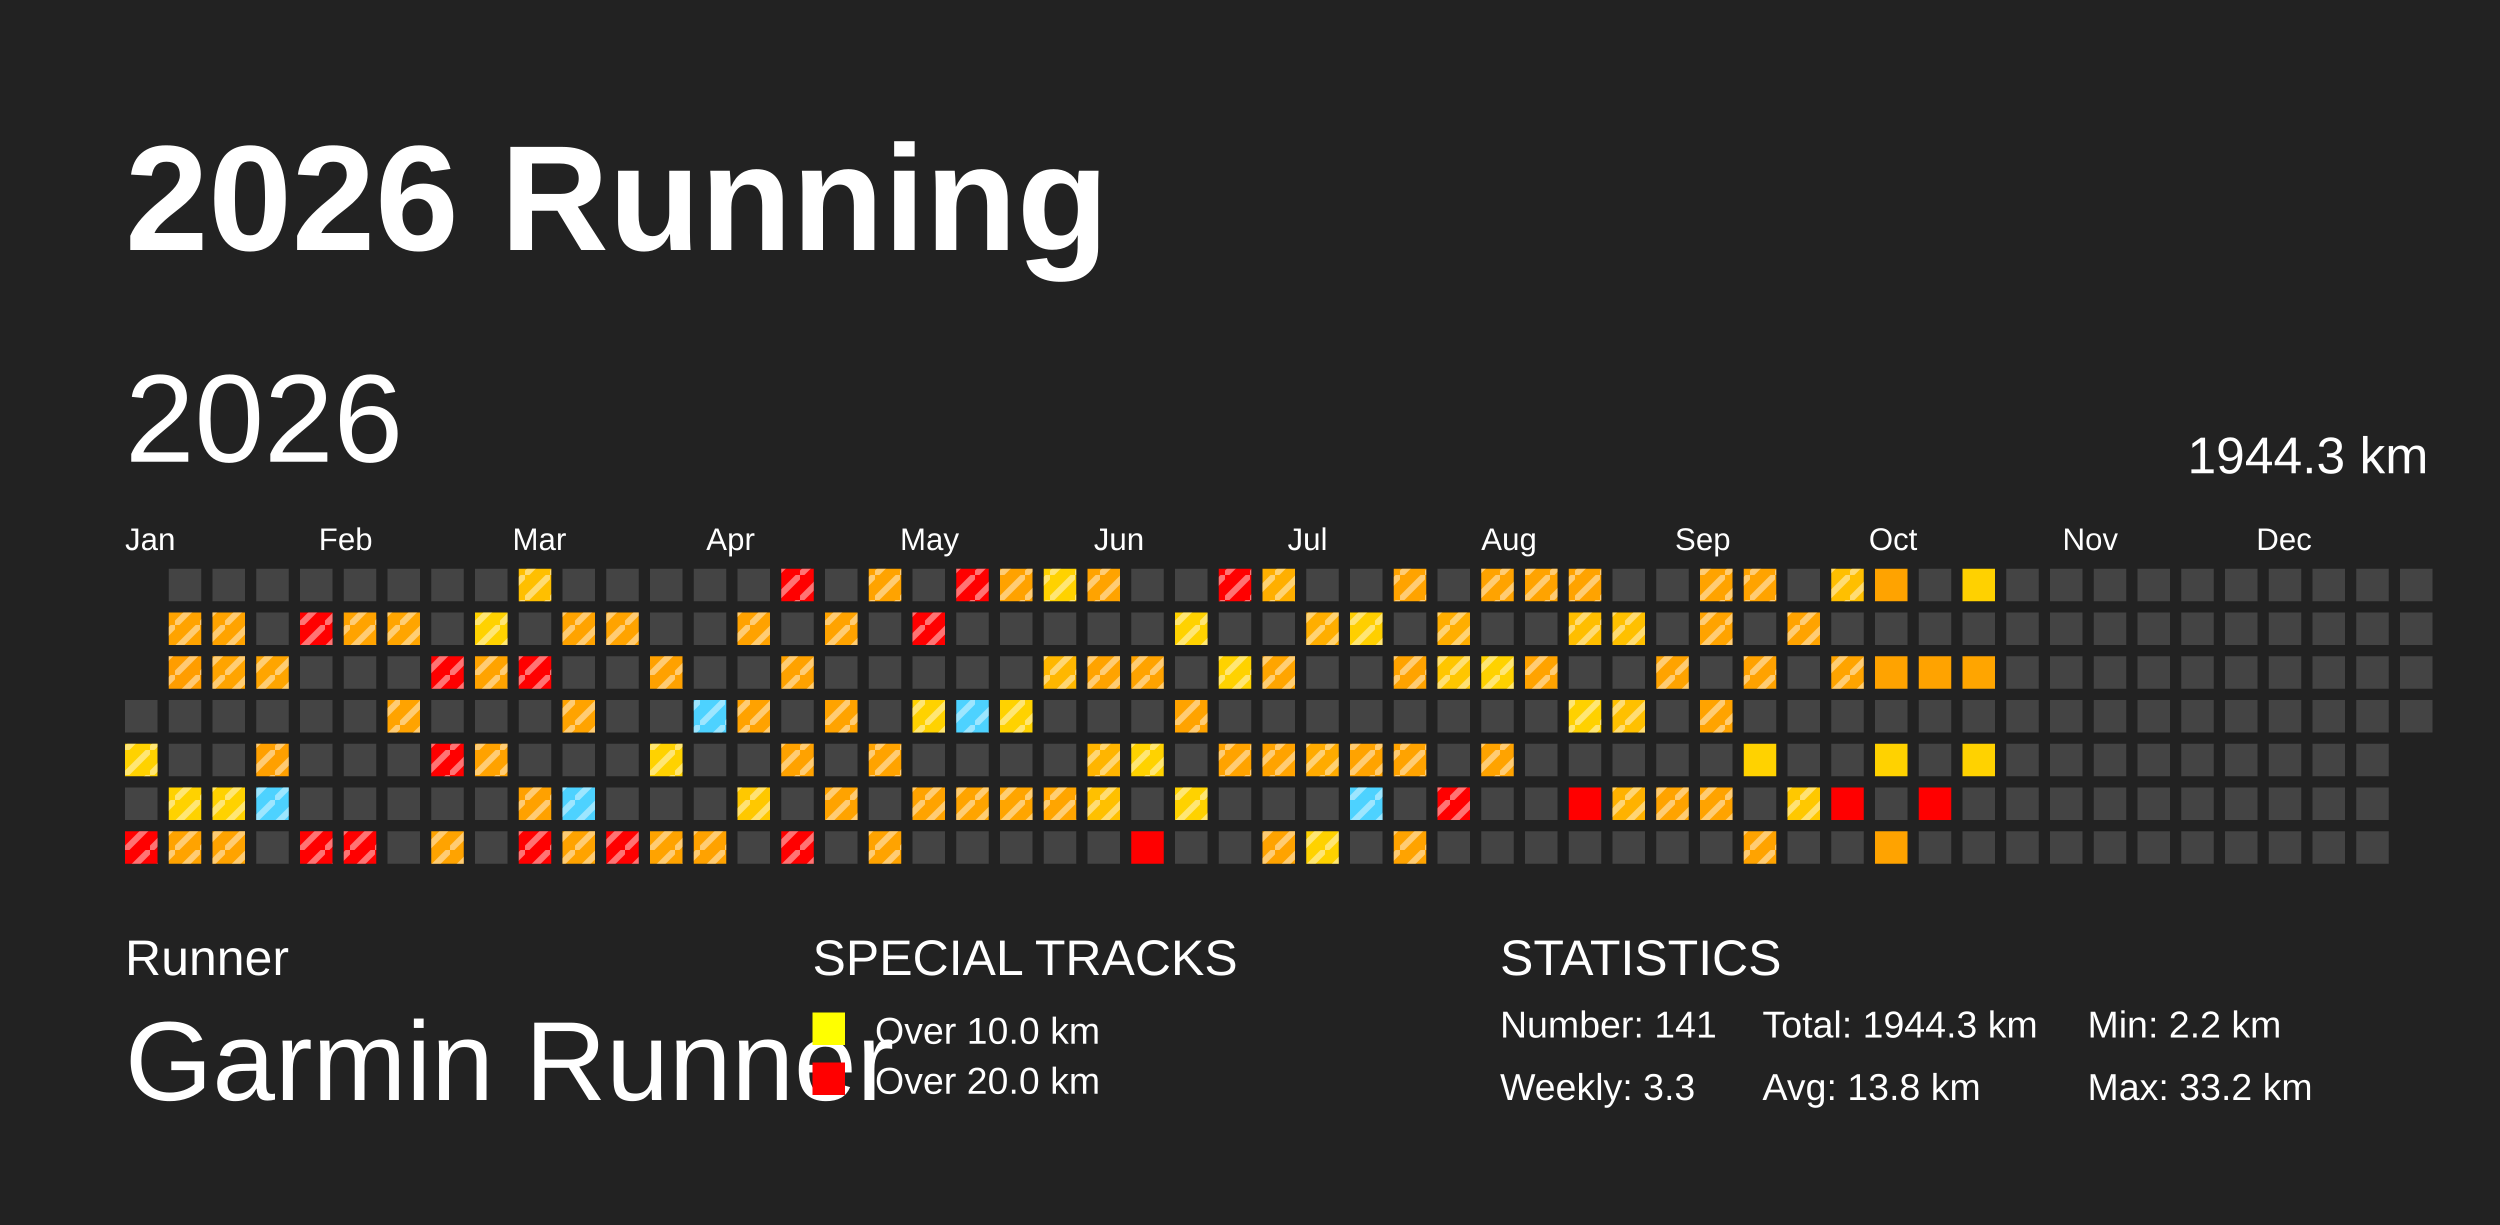
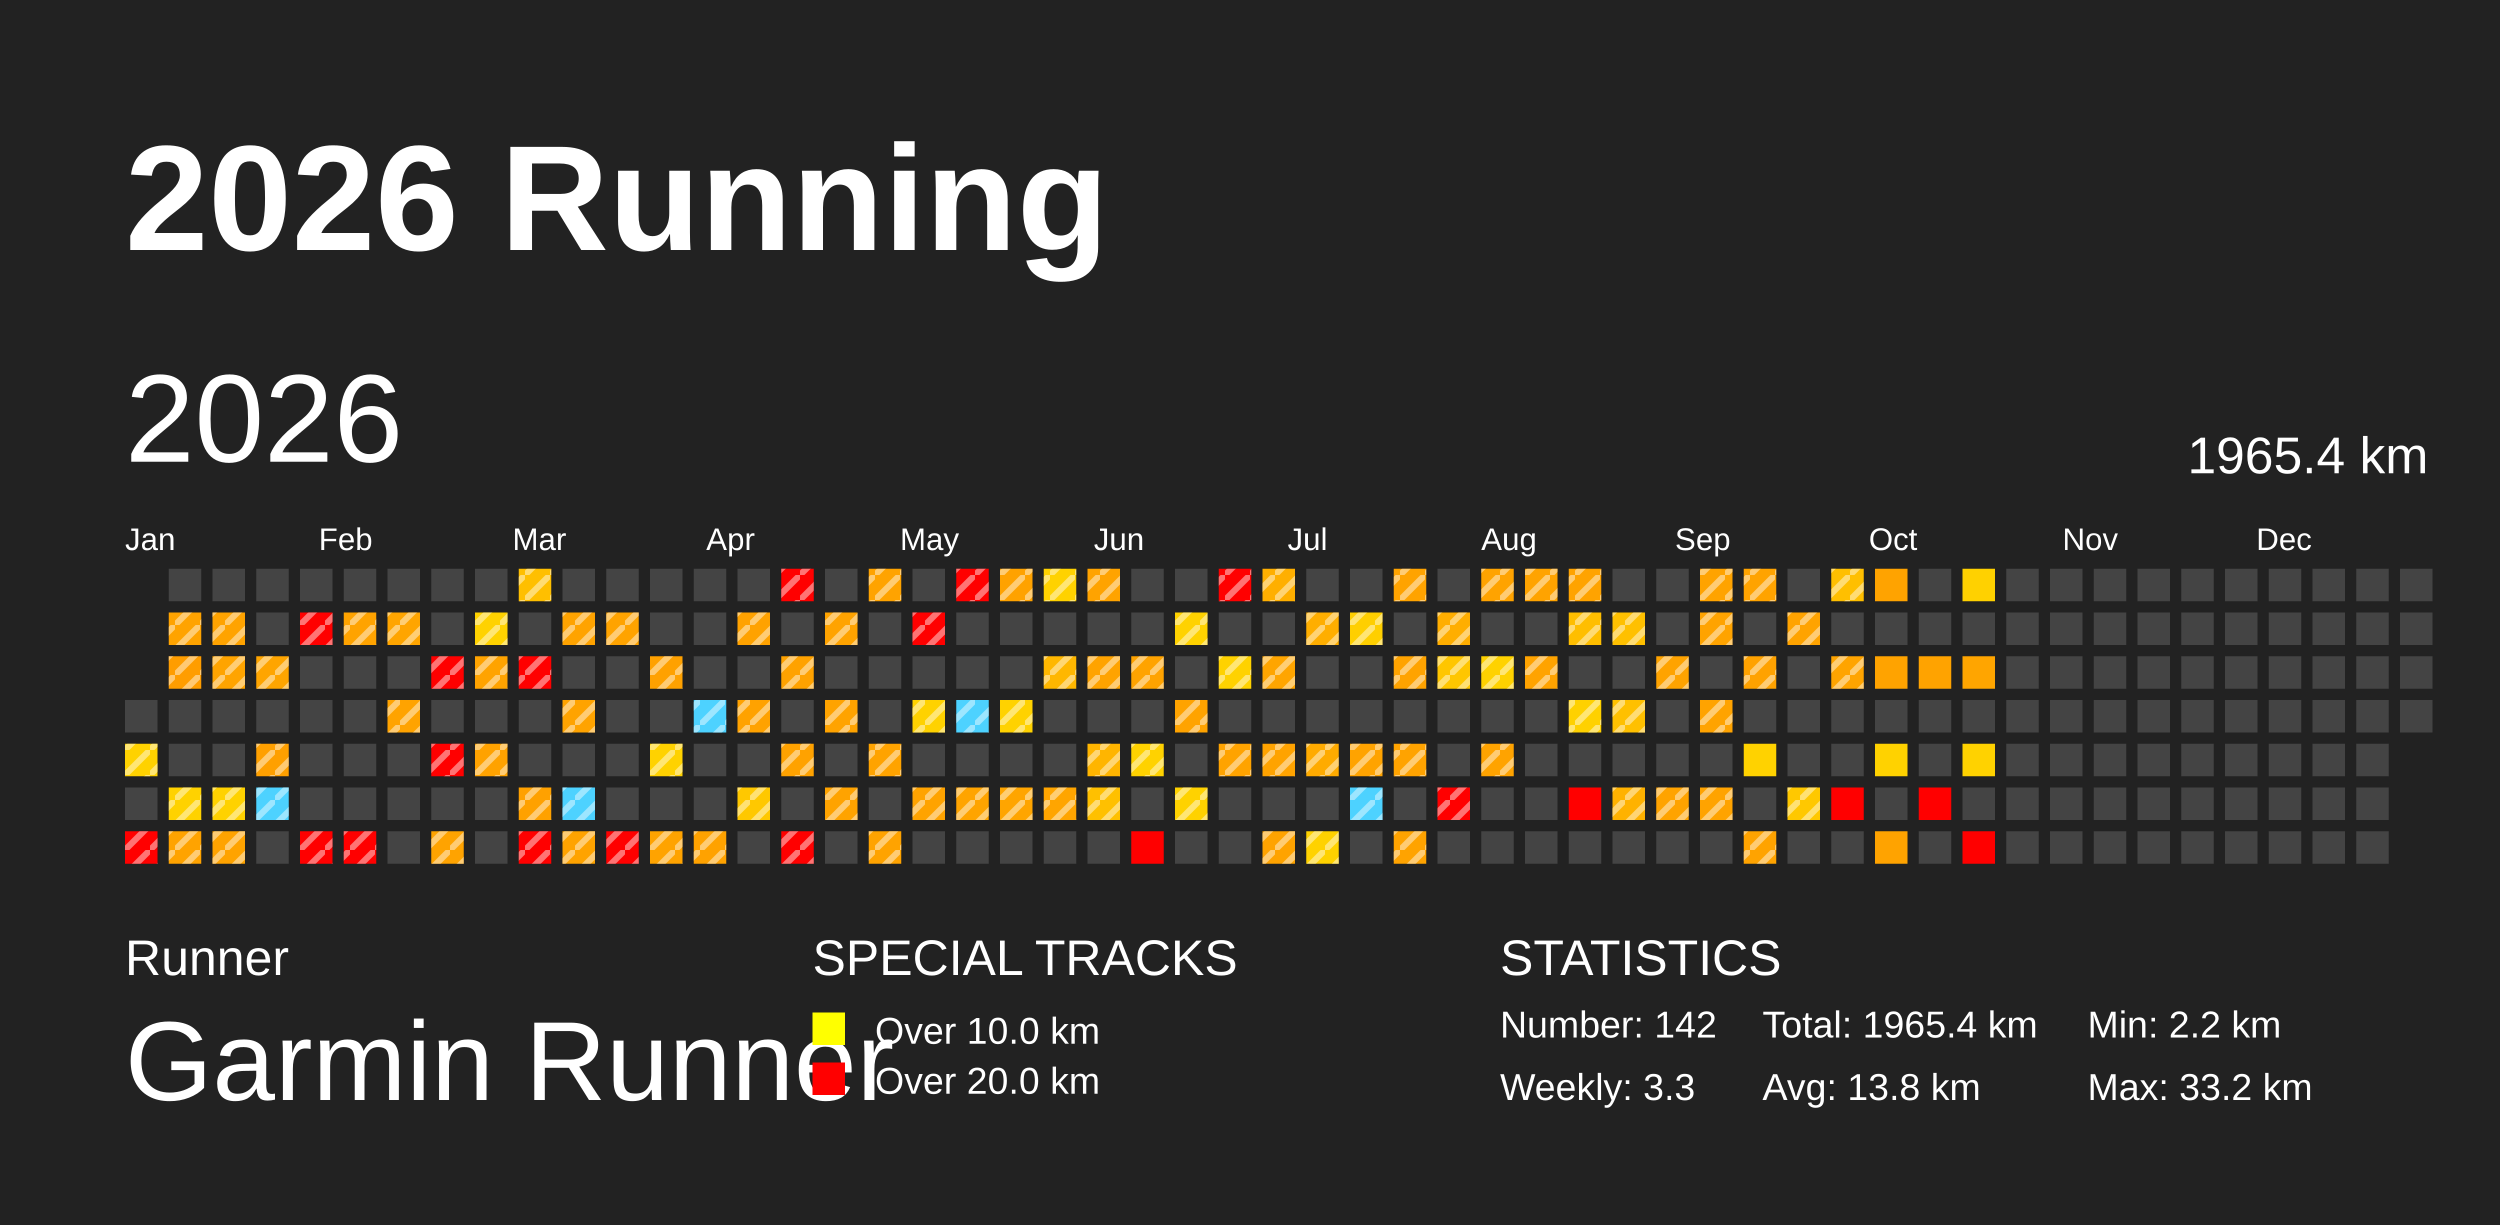
<svg xmlns="http://www.w3.org/2000/svg" baseProfile="full" height="98mm" version="1.1" viewBox="0,0,200,98" width="200mm">
  <defs>
    <pattern height="2" id="indoor-stripe" patternUnits="userSpaceOnUse" width="2">
      <line stroke="white" stroke-opacity="0.45" stroke-width="0.5" x1="0" x2="2" y1="2" y2="0" />
    </pattern>
  </defs>
  <rect fill="#222222" height="98" width="200" x="0" y="0" />
  <text fill="#FFFFFF" style="font-size:12px; font-family:Arial; font-weight:bold;" x="10" y="20">2026 Running</text>
  <text fill="#FFFFFF" style="font-size:4px; font-family:Arial" x="10" y="78">Runner</text>
  <text fill="#FFFFFF" style="font-size:9px; font-family:Arial" x="10" y="88">Garmin Runner</text>
  <text fill="#FFFFFF" style="font-size:4px; font-family:Arial" x="65" y="78">SPECIAL TRACKS</text>
  <rect fill="yellow" height="2.6" width="2.6" x="65" y="81" />
  <text fill="#FFFFFF" style="font-size:3px; font-family:Arial" x="70" y="83.5">Over 10.0 km</text>
  <rect fill="red" height="2.6" width="2.6" x="65" y="85" />
  <text fill="#FFFFFF" style="font-size:3px; font-family:Arial" x="70" y="87.5">Over 20.0 km</text>
  <text fill="#FFFFFF" style="font-size:4px; font-family:Arial" x="120" y="78">STATISTICS</text>
-   <text fill="#FFFFFF" style="font-size:3px; font-family:Arial" x="120" y="83">Number: 141</text>
+   <text fill="#FFFFFF" style="font-size:3px; font-family:Arial" x="120" y="83">Number: 142</text>
  <text fill="#FFFFFF" style="font-size:3px; font-family:Arial" x="120" y="88">Weekly: 3.3</text>
-   <text fill="#FFFFFF" style="font-size:3px; font-family:Arial" x="141" y="83">Total: 1944.3 km</text>
+   <text fill="#FFFFFF" style="font-size:3px; font-family:Arial" x="141" y="83">Total: 1965.4 km</text>
  <text fill="#FFFFFF" style="font-size:3px; font-family:Arial" x="141" y="88">Avg: 13.8 km</text>
  <text fill="#FFFFFF" style="font-size:3px; font-family:Arial" x="167" y="83">Min: 2.2 km</text>
  <text fill="#FFFFFF" style="font-size:3px; font-family:Arial" x="167" y="88">Max: 33.2 km</text>
  <text dominant-baseline="hanging" fill="#FFFFFF" style="font-size:10.0px; font-family:Arial;" x="10" y="30">2026</text>
-   <text dominant-baseline="hanging" fill="#FFFFFF" style="font-size:4.125px; font-family:Arial;" x="175" y="35">1944.3 km</text>
+   <text dominant-baseline="hanging" fill="#FFFFFF" style="font-size:4.125px; font-family:Arial;" x="175" y="35">1965.4 km</text>
  <text fill="#FFFFFF" style="font-size:2.5px; font-family:Arial" x="10.0" y="44">Jan</text>
  <text fill="#FFFFFF" style="font-size:2.5px; font-family:Arial" x="25.5" y="44">Feb</text>
  <text fill="#FFFFFF" style="font-size:2.5px; font-family:Arial" x="41.0" y="44">Mar</text>
  <text fill="#FFFFFF" style="font-size:2.5px; font-family:Arial" x="56.5" y="44">Apr</text>
  <text fill="#FFFFFF" style="font-size:2.5px; font-family:Arial" x="72.0" y="44">May</text>
  <text fill="#FFFFFF" style="font-size:2.5px; font-family:Arial" x="87.5" y="44">Jun</text>
  <text fill="#FFFFFF" style="font-size:2.5px; font-family:Arial" x="103.0" y="44">Jul</text>
  <text fill="#FFFFFF" style="font-size:2.5px; font-family:Arial" x="118.5" y="44">Aug</text>
  <text fill="#FFFFFF" style="font-size:2.5px; font-family:Arial" x="134.0" y="44">Sep</text>
  <text fill="#FFFFFF" style="font-size:2.5px; font-family:Arial" x="149.5" y="44">Oct</text>
  <text fill="#FFFFFF" style="font-size:2.5px; font-family:Arial" x="165.0" y="44">Nov</text>
  <text fill="#FFFFFF" style="font-size:2.5px; font-family:Arial" x="180.5" y="44">Dec</text>
  <rect fill="#444444" height="2.6" width="2.6" x="10.0" y="56.0" />
  <rect fill="#ffd200" height="2.6" width="2.6" x="10.0" y="59.5" />
  <rect fill="url(#indoor-stripe)" height="2.6" style="pointer-events: none;" width="2.6" x="10.0" y="59.5" />
  <rect fill="#444444" height="2.6" width="2.6" x="10.0" y="63.0" />
  <rect fill="red" height="2.6" width="2.6" x="10.0" y="66.5" />
  <rect fill="url(#indoor-stripe)" height="2.6" style="pointer-events: none;" width="2.6" x="10.0" y="66.5" />
  <rect fill="#444444" height="2.6" width="2.6" x="13.5" y="45.5" />
  <rect fill="#ffa300" height="2.6" width="2.6" x="13.5" y="49.0" />
  <rect fill="url(#indoor-stripe)" height="2.6" style="pointer-events: none;" width="2.6" x="13.5" y="49.0" />
  <rect fill="#ff9d00" height="2.6" width="2.6" x="13.5" y="52.5" />
  <rect fill="url(#indoor-stripe)" height="2.6" style="pointer-events: none;" width="2.6" x="13.5" y="52.5" />
  <rect fill="#444444" height="2.6" width="2.6" x="13.5" y="56.0" />
  <rect fill="#444444" height="2.6" width="2.6" x="13.5" y="59.5" />
  <rect fill="#ffd200" height="2.6" width="2.6" x="13.5" y="63.0" />
  <rect fill="url(#indoor-stripe)" height="2.6" style="pointer-events: none;" width="2.6" x="13.5" y="63.0" />
  <rect fill="#ffa300" height="2.6" width="2.6" x="13.5" y="66.5" />
  <rect fill="url(#indoor-stripe)" height="2.6" style="pointer-events: none;" width="2.6" x="13.5" y="66.5" />
  <rect fill="#444444" height="2.6" width="2.6" x="17.0" y="45.5" />
  <rect fill="#ffa300" height="2.6" width="2.6" x="17.0" y="49.0" />
  <rect fill="url(#indoor-stripe)" height="2.6" style="pointer-events: none;" width="2.6" x="17.0" y="49.0" />
  <rect fill="#ffa400" height="2.6" width="2.6" x="17.0" y="52.5" />
  <rect fill="url(#indoor-stripe)" height="2.6" style="pointer-events: none;" width="2.6" x="17.0" y="52.5" />
  <rect fill="#444444" height="2.6" width="2.6" x="17.0" y="56.0" />
  <rect fill="#444444" height="2.6" width="2.6" x="17.0" y="59.5" />
  <rect fill="#ffd200" height="2.6" width="2.6" x="17.0" y="63.0" />
  <rect fill="url(#indoor-stripe)" height="2.6" style="pointer-events: none;" width="2.6" x="17.0" y="63.0" />
  <rect fill="#ffa300" height="2.6" width="2.6" x="17.0" y="66.5" />
  <rect fill="url(#indoor-stripe)" height="2.6" style="pointer-events: none;" width="2.6" x="17.0" y="66.5" />
  <rect fill="#444444" height="2.6" width="2.6" x="20.5" y="45.5" />
  <rect fill="#444444" height="2.6" width="2.6" x="20.5" y="49.0" />
  <rect fill="#ffa500" height="2.6" width="2.6" x="20.5" y="52.5" />
  <rect fill="url(#indoor-stripe)" height="2.6" style="pointer-events: none;" width="2.6" x="20.5" y="52.5" />
  <rect fill="#444444" height="2.6" width="2.6" x="20.5" y="56.0" />
  <rect fill="#ffa000" height="2.6" width="2.6" x="20.5" y="59.5" />
  <rect fill="url(#indoor-stripe)" height="2.6" style="pointer-events: none;" width="2.6" x="20.5" y="59.5" />
  <rect fill="#4dd2ff" height="2.6" width="2.6" x="20.5" y="63.0" />
  <rect fill="url(#indoor-stripe)" height="2.6" style="pointer-events: none;" width="2.6" x="20.5" y="63.0" />
  <rect fill="#444444" height="2.6" width="2.6" x="20.5" y="66.5" />
  <rect fill="#444444" height="2.6" width="2.6" x="24.0" y="45.5" />
  <rect fill="red" height="2.6" width="2.6" x="24.0" y="49.0" />
  <rect fill="url(#indoor-stripe)" height="2.6" style="pointer-events: none;" width="2.6" x="24.0" y="49.0" />
  <rect fill="#444444" height="2.6" width="2.6" x="24.0" y="52.5" />
  <rect fill="#444444" height="2.6" width="2.6" x="24.0" y="56.0" />
  <rect fill="#444444" height="2.6" width="2.6" x="24.0" y="59.5" />
  <rect fill="#444444" height="2.6" width="2.6" x="24.0" y="63.0" />
  <rect fill="red" height="2.6" width="2.6" x="24.0" y="66.5" />
  <rect fill="url(#indoor-stripe)" height="2.6" style="pointer-events: none;" width="2.6" x="24.0" y="66.5" />
  <rect fill="#444444" height="2.6" width="2.6" x="27.5" y="45.5" />
  <rect fill="#ffa300" height="2.6" width="2.6" x="27.5" y="49.0" />
  <rect fill="url(#indoor-stripe)" height="2.6" style="pointer-events: none;" width="2.6" x="27.5" y="49.0" />
  <rect fill="#444444" height="2.6" width="2.6" x="27.5" y="52.5" />
  <rect fill="#444444" height="2.6" width="2.6" x="27.5" y="56.0" />
  <rect fill="#444444" height="2.6" width="2.6" x="27.5" y="59.5" />
  <rect fill="#444444" height="2.6" width="2.6" x="27.5" y="63.0" />
  <rect fill="red" height="2.6" width="2.6" x="27.5" y="66.5" />
  <rect fill="url(#indoor-stripe)" height="2.6" style="pointer-events: none;" width="2.6" x="27.5" y="66.5" />
  <rect fill="#444444" height="2.6" width="2.6" x="31.0" y="45.5" />
  <rect fill="#ffa500" height="2.6" width="2.6" x="31.0" y="49.0" />
  <rect fill="url(#indoor-stripe)" height="2.6" style="pointer-events: none;" width="2.6" x="31.0" y="49.0" />
  <rect fill="#444444" height="2.6" width="2.6" x="31.0" y="52.5" />
  <rect fill="#ffa300" height="2.6" width="2.6" x="31.0" y="56.0" />
  <rect fill="url(#indoor-stripe)" height="2.6" style="pointer-events: none;" width="2.6" x="31.0" y="56.0" />
  <rect fill="#444444" height="2.6" width="2.6" x="31.0" y="59.5" />
  <rect fill="#444444" height="2.6" width="2.6" x="31.0" y="63.0" />
  <rect fill="#444444" height="2.6" width="2.6" x="31.0" y="66.5" />
  <rect fill="#444444" height="2.6" width="2.6" x="34.5" y="45.5" />
  <rect fill="#444444" height="2.6" width="2.6" x="34.5" y="49.0" />
  <rect fill="red" height="2.6" width="2.6" x="34.5" y="52.5" />
  <rect fill="url(#indoor-stripe)" height="2.6" style="pointer-events: none;" width="2.6" x="34.5" y="52.5" />
  <rect fill="#444444" height="2.6" width="2.6" x="34.5" y="56.0" />
  <rect fill="red" height="2.6" width="2.6" x="34.5" y="59.5" />
  <rect fill="url(#indoor-stripe)" height="2.6" style="pointer-events: none;" width="2.6" x="34.5" y="59.5" />
  <rect fill="#444444" height="2.6" width="2.6" x="34.5" y="63.0" />
  <rect fill="#ffa300" height="2.6" width="2.6" x="34.5" y="66.5" />
  <rect fill="url(#indoor-stripe)" height="2.6" style="pointer-events: none;" width="2.6" x="34.5" y="66.5" />
  <rect fill="#444444" height="2.6" width="2.6" x="38.0" y="45.5" />
  <rect fill="#ffd200" height="2.6" width="2.6" x="38.0" y="49.0" />
  <rect fill="url(#indoor-stripe)" height="2.6" style="pointer-events: none;" width="2.6" x="38.0" y="49.0" />
  <rect fill="#ffa300" height="2.6" width="2.6" x="38.0" y="52.5" />
  <rect fill="url(#indoor-stripe)" height="2.6" style="pointer-events: none;" width="2.6" x="38.0" y="52.5" />
  <rect fill="#444444" height="2.6" width="2.6" x="38.0" y="56.0" />
  <rect fill="#ffa200" height="2.6" width="2.6" x="38.0" y="59.5" />
  <rect fill="url(#indoor-stripe)" height="2.6" style="pointer-events: none;" width="2.6" x="38.0" y="59.5" />
  <rect fill="#444444" height="2.6" width="2.6" x="38.0" y="63.0" />
  <rect fill="#444444" height="2.6" width="2.6" x="38.0" y="66.5" />
  <rect fill="#ffbf00" height="2.6" width="2.6" x="41.5" y="45.5" />
  <rect fill="url(#indoor-stripe)" height="2.6" style="pointer-events: none;" width="2.6" x="41.5" y="45.5" />
  <rect fill="#444444" height="2.6" width="2.6" x="41.5" y="49.0" />
  <rect fill="red" height="2.6" width="2.6" x="41.5" y="52.5" />
  <rect fill="url(#indoor-stripe)" height="2.6" style="pointer-events: none;" width="2.6" x="41.5" y="52.5" />
  <rect fill="#444444" height="2.6" width="2.6" x="41.5" y="56.0" />
  <rect fill="#444444" height="2.6" width="2.6" x="41.5" y="59.5" />
  <rect fill="#ffa100" height="2.6" width="2.6" x="41.5" y="63.0" />
  <rect fill="url(#indoor-stripe)" height="2.6" style="pointer-events: none;" width="2.6" x="41.5" y="63.0" />
  <rect fill="red" height="2.6" width="2.6" x="41.5" y="66.5" />
  <rect fill="url(#indoor-stripe)" height="2.6" style="pointer-events: none;" width="2.6" x="41.5" y="66.5" />
  <rect fill="#444444" height="2.6" width="2.6" x="45.0" y="45.5" />
  <rect fill="#ffa300" height="2.6" width="2.6" x="45.0" y="49.0" />
  <rect fill="url(#indoor-stripe)" height="2.6" style="pointer-events: none;" width="2.6" x="45.0" y="49.0" />
  <rect fill="#444444" height="2.6" width="2.6" x="45.0" y="52.5" />
  <rect fill="#ffa300" height="2.6" width="2.6" x="45.0" y="56.0" />
  <rect fill="url(#indoor-stripe)" height="2.6" style="pointer-events: none;" width="2.6" x="45.0" y="56.0" />
  <rect fill="#444444" height="2.6" width="2.6" x="45.0" y="59.5" />
  <rect fill="#4dd2ff" height="2.6" width="2.6" x="45.0" y="63.0" />
  <rect fill="url(#indoor-stripe)" height="2.6" style="pointer-events: none;" width="2.6" x="45.0" y="63.0" />
  <rect fill="#ffa300" height="2.6" width="2.6" x="45.0" y="66.5" />
  <rect fill="url(#indoor-stripe)" height="2.6" style="pointer-events: none;" width="2.6" x="45.0" y="66.5" />
  <rect fill="#444444" height="2.6" width="2.6" x="48.5" y="45.5" />
  <rect fill="#ffa300" height="2.6" width="2.6" x="48.5" y="49.0" />
  <rect fill="url(#indoor-stripe)" height="2.6" style="pointer-events: none;" width="2.6" x="48.5" y="49.0" />
  <rect fill="#444444" height="2.6" width="2.6" x="48.5" y="52.5" />
  <rect fill="#444444" height="2.6" width="2.6" x="48.5" y="56.0" />
  <rect fill="#444444" height="2.6" width="2.6" x="48.5" y="59.5" />
  <rect fill="#444444" height="2.6" width="2.6" x="48.5" y="63.0" />
  <rect fill="red" height="2.6" width="2.6" x="48.5" y="66.5" />
  <rect fill="url(#indoor-stripe)" height="2.6" style="pointer-events: none;" width="2.6" x="48.5" y="66.5" />
  <rect fill="#444444" height="2.6" width="2.6" x="52.0" y="45.5" />
  <rect fill="#444444" height="2.6" width="2.6" x="52.0" y="49.0" />
  <rect fill="#ffa100" height="2.6" width="2.6" x="52.0" y="52.5" />
  <rect fill="url(#indoor-stripe)" height="2.6" style="pointer-events: none;" width="2.6" x="52.0" y="52.5" />
  <rect fill="#444444" height="2.6" width="2.6" x="52.0" y="56.0" />
  <rect fill="#ffd200" height="2.6" width="2.6" x="52.0" y="59.5" />
  <rect fill="url(#indoor-stripe)" height="2.6" style="pointer-events: none;" width="2.6" x="52.0" y="59.5" />
  <rect fill="#444444" height="2.6" width="2.6" x="52.0" y="63.0" />
  <rect fill="#ffa300" height="2.6" width="2.6" x="52.0" y="66.5" />
  <rect fill="url(#indoor-stripe)" height="2.6" style="pointer-events: none;" width="2.6" x="52.0" y="66.5" />
  <rect fill="#444444" height="2.6" width="2.6" x="55.5" y="45.5" />
  <rect fill="#444444" height="2.6" width="2.6" x="55.5" y="49.0" />
  <rect fill="#444444" height="2.6" width="2.6" x="55.5" y="52.5" />
  <rect fill="#4dd2ff" height="2.6" width="2.6" x="55.5" y="56.0" />
  <rect fill="url(#indoor-stripe)" height="2.6" style="pointer-events: none;" width="2.6" x="55.5" y="56.0" />
  <rect fill="#444444" height="2.6" width="2.6" x="55.5" y="59.5" />
  <rect fill="#444444" height="2.6" width="2.6" x="55.5" y="63.0" />
  <rect fill="#ffa200" height="2.6" width="2.6" x="55.5" y="66.5" />
  <rect fill="url(#indoor-stripe)" height="2.6" style="pointer-events: none;" width="2.6" x="55.5" y="66.5" />
  <rect fill="#444444" height="2.6" width="2.6" x="59.0" y="45.5" />
  <rect fill="#ffa200" height="2.6" width="2.6" x="59.0" y="49.0" />
  <rect fill="url(#indoor-stripe)" height="2.6" style="pointer-events: none;" width="2.6" x="59.0" y="49.0" />
  <rect fill="#444444" height="2.6" width="2.6" x="59.0" y="52.5" />
  <rect fill="#ffa200" height="2.6" width="2.6" x="59.0" y="56.0" />
  <rect fill="url(#indoor-stripe)" height="2.6" style="pointer-events: none;" width="2.6" x="59.0" y="56.0" />
  <rect fill="#444444" height="2.6" width="2.6" x="59.0" y="59.5" />
  <rect fill="#ffc800" height="2.6" width="2.6" x="59.0" y="63.0" />
  <rect fill="url(#indoor-stripe)" height="2.6" style="pointer-events: none;" width="2.6" x="59.0" y="63.0" />
  <rect fill="#444444" height="2.6" width="2.6" x="59.0" y="66.5" />
  <rect fill="red" height="2.6" width="2.6" x="62.5" y="45.5" />
  <rect fill="url(#indoor-stripe)" height="2.6" style="pointer-events: none;" width="2.6" x="62.5" y="45.5" />
  <rect fill="#444444" height="2.6" width="2.6" x="62.5" y="49.0" />
  <rect fill="#ffa200" height="2.6" width="2.6" x="62.5" y="52.5" />
  <rect fill="url(#indoor-stripe)" height="2.6" style="pointer-events: none;" width="2.6" x="62.5" y="52.5" />
  <rect fill="#444444" height="2.6" width="2.6" x="62.5" y="56.0" />
  <rect fill="#ffa200" height="2.6" width="2.6" x="62.5" y="59.5" />
  <rect fill="url(#indoor-stripe)" height="2.6" style="pointer-events: none;" width="2.6" x="62.5" y="59.5" />
  <rect fill="#444444" height="2.6" width="2.6" x="62.5" y="63.0" />
  <rect fill="red" height="2.6" width="2.6" x="62.5" y="66.5" />
  <rect fill="url(#indoor-stripe)" height="2.6" style="pointer-events: none;" width="2.6" x="62.5" y="66.5" />
  <rect fill="#444444" height="2.6" width="2.6" x="66.0" y="45.5" />
  <rect fill="#ffa300" height="2.6" width="2.6" x="66.0" y="49.0" />
  <rect fill="url(#indoor-stripe)" height="2.6" style="pointer-events: none;" width="2.6" x="66.0" y="49.0" />
  <rect fill="#444444" height="2.6" width="2.6" x="66.0" y="52.5" />
  <rect fill="#ffa300" height="2.6" width="2.6" x="66.0" y="56.0" />
  <rect fill="url(#indoor-stripe)" height="2.6" style="pointer-events: none;" width="2.6" x="66.0" y="56.0" />
  <rect fill="#444444" height="2.6" width="2.6" x="66.0" y="59.5" />
  <rect fill="#ffa300" height="2.6" width="2.6" x="66.0" y="63.0" />
  <rect fill="url(#indoor-stripe)" height="2.6" style="pointer-events: none;" width="2.6" x="66.0" y="63.0" />
  <rect fill="#444444" height="2.6" width="2.6" x="66.0" y="66.5" />
  <rect fill="#ffa300" height="2.6" width="2.6" x="69.5" y="45.5" />
  <rect fill="url(#indoor-stripe)" height="2.6" style="pointer-events: none;" width="2.6" x="69.5" y="45.5" />
  <rect fill="#444444" height="2.6" width="2.6" x="69.5" y="49.0" />
  <rect fill="#444444" height="2.6" width="2.6" x="69.5" y="52.5" />
  <rect fill="#444444" height="2.6" width="2.6" x="69.5" y="56.0" />
  <rect fill="#ffa300" height="2.6" width="2.6" x="69.5" y="59.5" />
  <rect fill="url(#indoor-stripe)" height="2.6" style="pointer-events: none;" width="2.6" x="69.5" y="59.5" />
  <rect fill="#444444" height="2.6" width="2.6" x="69.5" y="63.0" />
  <rect fill="#ffa300" height="2.6" width="2.6" x="69.5" y="66.5" />
  <rect fill="url(#indoor-stripe)" height="2.6" style="pointer-events: none;" width="2.6" x="69.5" y="66.5" />
  <rect fill="#444444" height="2.6" width="2.6" x="73.0" y="45.5" />
  <rect fill="red" height="2.6" width="2.6" x="73.0" y="49.0" />
  <rect fill="url(#indoor-stripe)" height="2.6" style="pointer-events: none;" width="2.6" x="73.0" y="49.0" />
  <rect fill="#444444" height="2.6" width="2.6" x="73.0" y="52.5" />
  <rect fill="#ffd200" height="2.6" width="2.6" x="73.0" y="56.0" />
  <rect fill="url(#indoor-stripe)" height="2.6" style="pointer-events: none;" width="2.6" x="73.0" y="56.0" />
  <rect fill="#444444" height="2.6" width="2.6" x="73.0" y="59.5" />
  <rect fill="#ffa300" height="2.6" width="2.6" x="73.0" y="63.0" />
  <rect fill="url(#indoor-stripe)" height="2.6" style="pointer-events: none;" width="2.6" x="73.0" y="63.0" />
  <rect fill="#444444" height="2.6" width="2.6" x="73.0" y="66.5" />
  <rect fill="red" height="2.6" width="2.6" x="76.5" y="45.5" />
  <rect fill="url(#indoor-stripe)" height="2.6" style="pointer-events: none;" width="2.6" x="76.5" y="45.5" />
  <rect fill="#444444" height="2.6" width="2.6" x="76.5" y="49.0" />
  <rect fill="#444444" height="2.6" width="2.6" x="76.5" y="52.5" />
  <rect fill="#4dd2ff" height="2.6" width="2.6" x="76.5" y="56.0" />
  <rect fill="url(#indoor-stripe)" height="2.6" style="pointer-events: none;" width="2.6" x="76.5" y="56.0" />
  <rect fill="#444444" height="2.6" width="2.6" x="76.5" y="59.5" />
  <rect fill="#ffa400" height="2.6" width="2.6" x="76.5" y="63.0" />
  <rect fill="url(#indoor-stripe)" height="2.6" style="pointer-events: none;" width="2.6" x="76.5" y="63.0" />
  <rect fill="#444444" height="2.6" width="2.6" x="76.5" y="66.5" />
  <rect fill="#ffa200" height="2.6" width="2.6" x="80.0" y="45.5" />
  <rect fill="url(#indoor-stripe)" height="2.6" style="pointer-events: none;" width="2.6" x="80.0" y="45.5" />
  <rect fill="#444444" height="2.6" width="2.6" x="80.0" y="49.0" />
  <rect fill="#444444" height="2.6" width="2.6" x="80.0" y="52.5" />
  <rect fill="#ffd200" height="2.6" width="2.6" x="80.0" y="56.0" />
  <rect fill="url(#indoor-stripe)" height="2.6" style="pointer-events: none;" width="2.6" x="80.0" y="56.0" />
  <rect fill="#444444" height="2.6" width="2.6" x="80.0" y="59.5" />
  <rect fill="#ffa500" height="2.6" width="2.6" x="80.0" y="63.0" />
  <rect fill="url(#indoor-stripe)" height="2.6" style="pointer-events: none;" width="2.6" x="80.0" y="63.0" />
  <rect fill="#444444" height="2.6" width="2.6" x="80.0" y="66.5" />
  <rect fill="#ffd200" height="2.6" width="2.6" x="83.5" y="45.5" />
  <rect fill="url(#indoor-stripe)" height="2.6" style="pointer-events: none;" width="2.6" x="83.5" y="45.5" />
  <rect fill="#444444" height="2.6" width="2.6" x="83.5" y="49.0" />
  <rect fill="#ffb700" height="2.6" width="2.6" x="83.5" y="52.5" />
  <rect fill="url(#indoor-stripe)" height="2.6" style="pointer-events: none;" width="2.6" x="83.5" y="52.5" />
  <rect fill="#444444" height="2.6" width="2.6" x="83.5" y="56.0" />
  <rect fill="#444444" height="2.6" width="2.6" x="83.5" y="59.5" />
  <rect fill="#ffa500" height="2.6" width="2.6" x="83.5" y="63.0" />
  <rect fill="url(#indoor-stripe)" height="2.6" style="pointer-events: none;" width="2.6" x="83.5" y="63.0" />
  <rect fill="#444444" height="2.6" width="2.6" x="83.5" y="66.5" />
  <rect fill="#ffa300" height="2.6" width="2.6" x="87.0" y="45.5" />
  <rect fill="url(#indoor-stripe)" height="2.6" style="pointer-events: none;" width="2.6" x="87.0" y="45.5" />
  <rect fill="#444444" height="2.6" width="2.6" x="87.0" y="49.0" />
  <rect fill="#ffa300" height="2.6" width="2.6" x="87.0" y="52.5" />
  <rect fill="url(#indoor-stripe)" height="2.6" style="pointer-events: none;" width="2.6" x="87.0" y="52.5" />
  <rect fill="#444444" height="2.6" width="2.6" x="87.0" y="56.0" />
  <rect fill="#ffb500" height="2.6" width="2.6" x="87.0" y="59.5" />
  <rect fill="url(#indoor-stripe)" height="2.6" style="pointer-events: none;" width="2.6" x="87.0" y="59.5" />
  <rect fill="#ffc000" height="2.6" width="2.6" x="87.0" y="63.0" />
  <rect fill="url(#indoor-stripe)" height="2.6" style="pointer-events: none;" width="2.6" x="87.0" y="63.0" />
  <rect fill="#444444" height="2.6" width="2.6" x="87.0" y="66.5" />
  <rect fill="#444444" height="2.6" width="2.6" x="90.5" y="45.5" />
  <rect fill="#444444" height="2.6" width="2.6" x="90.5" y="49.0" />
  <rect fill="#ffa300" height="2.6" width="2.6" x="90.5" y="52.5" />
  <rect fill="url(#indoor-stripe)" height="2.6" style="pointer-events: none;" width="2.6" x="90.5" y="52.5" />
  <rect fill="#444444" height="2.6" width="2.6" x="90.5" y="56.0" />
  <rect fill="#ffd200" height="2.6" width="2.6" x="90.5" y="59.5" />
  <rect fill="url(#indoor-stripe)" height="2.6" style="pointer-events: none;" width="2.6" x="90.5" y="59.5" />
  <rect fill="#444444" height="2.6" width="2.6" x="90.5" y="63.0" />
  <rect fill="red" height="2.6" width="2.6" x="90.5" y="66.5" />
  <rect fill="#444444" height="2.6" width="2.6" x="94.0" y="45.5" />
  <rect fill="#ffd200" height="2.6" width="2.6" x="94.0" y="49.0" />
  <rect fill="url(#indoor-stripe)" height="2.6" style="pointer-events: none;" width="2.6" x="94.0" y="49.0" />
  <rect fill="#444444" height="2.6" width="2.6" x="94.0" y="52.5" />
  <rect fill="#ffa300" height="2.6" width="2.6" x="94.0" y="56.0" />
  <rect fill="url(#indoor-stripe)" height="2.6" style="pointer-events: none;" width="2.6" x="94.0" y="56.0" />
  <rect fill="#444444" height="2.6" width="2.6" x="94.0" y="59.5" />
  <rect fill="#ffd200" height="2.6" width="2.6" x="94.0" y="63.0" />
  <rect fill="url(#indoor-stripe)" height="2.6" style="pointer-events: none;" width="2.6" x="94.0" y="63.0" />
  <rect fill="#444444" height="2.6" width="2.6" x="94.0" y="66.5" />
  <rect fill="red" height="2.6" width="2.6" x="97.5" y="45.5" />
  <rect fill="url(#indoor-stripe)" height="2.6" style="pointer-events: none;" width="2.6" x="97.5" y="45.5" />
  <rect fill="#444444" height="2.6" width="2.6" x="97.5" y="49.0" />
  <rect fill="#ffd200" height="2.6" width="2.6" x="97.5" y="52.5" />
  <rect fill="url(#indoor-stripe)" height="2.6" style="pointer-events: none;" width="2.6" x="97.5" y="52.5" />
  <rect fill="#444444" height="2.6" width="2.6" x="97.5" y="56.0" />
  <rect fill="#ffa300" height="2.6" width="2.6" x="97.5" y="59.5" />
  <rect fill="url(#indoor-stripe)" height="2.6" style="pointer-events: none;" width="2.6" x="97.5" y="59.5" />
  <rect fill="#444444" height="2.6" width="2.6" x="97.5" y="63.0" />
  <rect fill="#444444" height="2.6" width="2.6" x="97.5" y="66.5" />
  <rect fill="#ffaf00" height="2.6" width="2.6" x="101.0" y="45.5" />
  <rect fill="url(#indoor-stripe)" height="2.6" style="pointer-events: none;" width="2.6" x="101.0" y="45.5" />
  <rect fill="#444444" height="2.6" width="2.6" x="101.0" y="49.0" />
  <rect fill="#ffa500" height="2.6" width="2.6" x="101.0" y="52.5" />
  <rect fill="url(#indoor-stripe)" height="2.6" style="pointer-events: none;" width="2.6" x="101.0" y="52.5" />
  <rect fill="#444444" height="2.6" width="2.6" x="101.0" y="56.0" />
  <rect fill="#ffa300" height="2.6" width="2.6" x="101.0" y="59.5" />
  <rect fill="url(#indoor-stripe)" height="2.6" style="pointer-events: none;" width="2.6" x="101.0" y="59.5" />
  <rect fill="#444444" height="2.6" width="2.6" x="101.0" y="63.0" />
  <rect fill="#ffa300" height="2.6" width="2.6" x="101.0" y="66.5" />
  <rect fill="url(#indoor-stripe)" height="2.6" style="pointer-events: none;" width="2.6" x="101.0" y="66.5" />
  <rect fill="#444444" height="2.6" width="2.6" x="104.5" y="45.5" />
  <rect fill="#ffae00" height="2.6" width="2.6" x="104.5" y="49.0" />
  <rect fill="url(#indoor-stripe)" height="2.6" style="pointer-events: none;" width="2.6" x="104.5" y="49.0" />
  <rect fill="#444444" height="2.6" width="2.6" x="104.5" y="52.5" />
  <rect fill="#444444" height="2.6" width="2.6" x="104.5" y="56.0" />
  <rect fill="#ffab00" height="2.6" width="2.6" x="104.5" y="59.5" />
  <rect fill="url(#indoor-stripe)" height="2.6" style="pointer-events: none;" width="2.6" x="104.5" y="59.5" />
  <rect fill="#444444" height="2.6" width="2.6" x="104.5" y="63.0" />
  <rect fill="#ffd200" height="2.6" width="2.6" x="104.5" y="66.5" />
  <rect fill="url(#indoor-stripe)" height="2.6" style="pointer-events: none;" width="2.6" x="104.5" y="66.5" />
  <rect fill="#444444" height="2.6" width="2.6" x="108.0" y="45.5" />
  <rect fill="#ffcf00" height="2.6" width="2.6" x="108.0" y="49.0" />
  <rect fill="url(#indoor-stripe)" height="2.6" style="pointer-events: none;" width="2.6" x="108.0" y="49.0" />
  <rect fill="#444444" height="2.6" width="2.6" x="108.0" y="52.5" />
  <rect fill="#444444" height="2.6" width="2.6" x="108.0" y="56.0" />
  <rect fill="#ffa300" height="2.6" width="2.6" x="108.0" y="59.5" />
  <rect fill="url(#indoor-stripe)" height="2.6" style="pointer-events: none;" width="2.6" x="108.0" y="59.5" />
  <rect fill="#4dd2ff" height="2.6" width="2.6" x="108.0" y="63.0" />
  <rect fill="url(#indoor-stripe)" height="2.6" style="pointer-events: none;" width="2.6" x="108.0" y="63.0" />
  <rect fill="#444444" height="2.6" width="2.6" x="108.0" y="66.5" />
  <rect fill="#ffa300" height="2.6" width="2.6" x="111.5" y="45.5" />
  <rect fill="url(#indoor-stripe)" height="2.6" style="pointer-events: none;" width="2.6" x="111.5" y="45.5" />
  <rect fill="#444444" height="2.6" width="2.6" x="111.5" y="49.0" />
  <rect fill="#ffa300" height="2.6" width="2.6" x="111.5" y="52.5" />
  <rect fill="url(#indoor-stripe)" height="2.6" style="pointer-events: none;" width="2.6" x="111.5" y="52.5" />
  <rect fill="#444444" height="2.6" width="2.6" x="111.5" y="56.0" />
  <rect fill="#ffa300" height="2.6" width="2.6" x="111.5" y="59.5" />
  <rect fill="url(#indoor-stripe)" height="2.6" style="pointer-events: none;" width="2.6" x="111.5" y="59.5" />
  <rect fill="#444444" height="2.6" width="2.6" x="111.5" y="63.0" />
  <rect fill="#ffa300" height="2.6" width="2.6" x="111.5" y="66.5" />
  <rect fill="url(#indoor-stripe)" height="2.6" style="pointer-events: none;" width="2.6" x="111.5" y="66.5" />
  <rect fill="#444444" height="2.6" width="2.6" x="115.0" y="45.5" />
  <rect fill="#ffae00" height="2.6" width="2.6" x="115.0" y="49.0" />
  <rect fill="url(#indoor-stripe)" height="2.6" style="pointer-events: none;" width="2.6" x="115.0" y="49.0" />
  <rect fill="#ffc600" height="2.6" width="2.6" x="115.0" y="52.5" />
  <rect fill="url(#indoor-stripe)" height="2.6" style="pointer-events: none;" width="2.6" x="115.0" y="52.5" />
  <rect fill="#444444" height="2.6" width="2.6" x="115.0" y="56.0" />
  <rect fill="#444444" height="2.6" width="2.6" x="115.0" y="59.5" />
  <rect fill="red" height="2.6" width="2.6" x="115.0" y="63.0" />
  <rect fill="url(#indoor-stripe)" height="2.6" style="pointer-events: none;" width="2.6" x="115.0" y="63.0" />
  <rect fill="#444444" height="2.6" width="2.6" x="115.0" y="66.5" />
  <rect fill="#ffa300" height="2.6" width="2.6" x="118.5" y="45.5" />
  <rect fill="url(#indoor-stripe)" height="2.6" style="pointer-events: none;" width="2.6" x="118.5" y="45.5" />
  <rect fill="#444444" height="2.6" width="2.6" x="118.5" y="49.0" />
  <rect fill="#ffd200" height="2.6" width="2.6" x="118.5" y="52.5" />
  <rect fill="url(#indoor-stripe)" height="2.6" style="pointer-events: none;" width="2.6" x="118.5" y="52.5" />
  <rect fill="#444444" height="2.6" width="2.6" x="118.5" y="56.0" />
  <rect fill="#ffa300" height="2.6" width="2.6" x="118.5" y="59.5" />
  <rect fill="url(#indoor-stripe)" height="2.6" style="pointer-events: none;" width="2.6" x="118.5" y="59.5" />
  <rect fill="#444444" height="2.6" width="2.6" x="118.5" y="63.0" />
  <rect fill="#444444" height="2.6" width="2.6" x="118.5" y="66.5" />
  <rect fill="#ffa300" height="2.6" width="2.6" x="122.0" y="45.5" />
  <rect fill="url(#indoor-stripe)" height="2.6" style="pointer-events: none;" width="2.6" x="122.0" y="45.5" />
  <rect fill="#444444" height="2.6" width="2.6" x="122.0" y="49.0" />
  <rect fill="#ffa300" height="2.6" width="2.6" x="122.0" y="52.5" />
  <rect fill="url(#indoor-stripe)" height="2.6" style="pointer-events: none;" width="2.6" x="122.0" y="52.5" />
  <rect fill="#444444" height="2.6" width="2.6" x="122.0" y="56.0" />
  <rect fill="#444444" height="2.6" width="2.6" x="122.0" y="59.5" />
  <rect fill="#444444" height="2.6" width="2.6" x="122.0" y="63.0" />
  <rect fill="#444444" height="2.6" width="2.6" x="122.0" y="66.5" />
  <rect fill="#ffa300" height="2.6" width="2.6" x="125.5" y="45.5" />
  <rect fill="url(#indoor-stripe)" height="2.6" style="pointer-events: none;" width="2.6" x="125.5" y="45.5" />
  <rect fill="#ffbe00" height="2.6" width="2.6" x="125.5" y="49.0" />
  <rect fill="url(#indoor-stripe)" height="2.6" style="pointer-events: none;" width="2.6" x="125.5" y="49.0" />
  <rect fill="#444444" height="2.6" width="2.6" x="125.5" y="52.5" />
  <rect fill="#ffd100" height="2.6" width="2.6" x="125.5" y="56.0" />
  <rect fill="url(#indoor-stripe)" height="2.6" style="pointer-events: none;" width="2.6" x="125.5" y="56.0" />
  <rect fill="#444444" height="2.6" width="2.6" x="125.5" y="59.5" />
  <rect fill="red" height="2.6" width="2.6" x="125.5" y="63.0" />
  <rect fill="#444444" height="2.6" width="2.6" x="125.5" y="66.5" />
  <rect fill="#444444" height="2.6" width="2.6" x="129.0" y="45.5" />
  <rect fill="#ffc000" height="2.6" width="2.6" x="129.0" y="49.0" />
  <rect fill="url(#indoor-stripe)" height="2.6" style="pointer-events: none;" width="2.6" x="129.0" y="49.0" />
  <rect fill="#444444" height="2.6" width="2.6" x="129.0" y="52.5" />
  <rect fill="#ffc000" height="2.6" width="2.6" x="129.0" y="56.0" />
  <rect fill="url(#indoor-stripe)" height="2.6" style="pointer-events: none;" width="2.6" x="129.0" y="56.0" />
  <rect fill="#444444" height="2.6" width="2.6" x="129.0" y="59.5" />
  <rect fill="#ffb200" height="2.6" width="2.6" x="129.0" y="63.0" />
  <rect fill="url(#indoor-stripe)" height="2.6" style="pointer-events: none;" width="2.6" x="129.0" y="63.0" />
  <rect fill="#444444" height="2.6" width="2.6" x="129.0" y="66.5" />
  <rect fill="#444444" height="2.6" width="2.6" x="132.5" y="45.5" />
  <rect fill="#444444" height="2.6" width="2.6" x="132.5" y="49.0" />
  <rect fill="#ffa300" height="2.6" width="2.6" x="132.5" y="52.5" />
  <rect fill="url(#indoor-stripe)" height="2.6" style="pointer-events: none;" width="2.6" x="132.5" y="52.5" />
  <rect fill="#444444" height="2.6" width="2.6" x="132.5" y="56.0" />
  <rect fill="#444444" height="2.6" width="2.6" x="132.5" y="59.5" />
  <rect fill="#ffa300" height="2.6" width="2.6" x="132.5" y="63.0" />
  <rect fill="url(#indoor-stripe)" height="2.6" style="pointer-events: none;" width="2.6" x="132.5" y="63.0" />
  <rect fill="#444444" height="2.6" width="2.6" x="132.5" y="66.5" />
  <rect fill="#ffa300" height="2.6" width="2.6" x="136.0" y="45.5" />
  <rect fill="url(#indoor-stripe)" height="2.6" style="pointer-events: none;" width="2.6" x="136.0" y="45.5" />
  <rect fill="#ffa300" height="2.6" width="2.6" x="136.0" y="49.0" />
  <rect fill="url(#indoor-stripe)" height="2.6" style="pointer-events: none;" width="2.6" x="136.0" y="49.0" />
  <rect fill="#444444" height="2.6" width="2.6" x="136.0" y="52.5" />
  <rect fill="#ffa300" height="2.6" width="2.6" x="136.0" y="56.0" />
  <rect fill="url(#indoor-stripe)" height="2.6" style="pointer-events: none;" width="2.6" x="136.0" y="56.0" />
  <rect fill="#444444" height="2.6" width="2.6" x="136.0" y="59.5" />
  <rect fill="#ffa300" height="2.6" width="2.6" x="136.0" y="63.0" />
  <rect fill="url(#indoor-stripe)" height="2.6" style="pointer-events: none;" width="2.6" x="136.0" y="63.0" />
  <rect fill="#444444" height="2.6" width="2.6" x="136.0" y="66.5" />
  <rect fill="#ffa300" height="2.6" width="2.6" x="139.5" y="45.5" />
  <rect fill="url(#indoor-stripe)" height="2.6" style="pointer-events: none;" width="2.6" x="139.5" y="45.5" />
  <rect fill="#444444" height="2.6" width="2.6" x="139.5" y="49.0" />
  <rect fill="#ffa200" height="2.6" width="2.6" x="139.5" y="52.5" />
  <rect fill="url(#indoor-stripe)" height="2.6" style="pointer-events: none;" width="2.6" x="139.5" y="52.5" />
  <rect fill="#444444" height="2.6" width="2.6" x="139.5" y="56.0" />
  <rect fill="#ffd200" height="2.6" width="2.6" x="139.5" y="59.5" />
  <rect fill="#444444" height="2.6" width="2.6" x="139.5" y="63.0" />
  <rect fill="#ffa300" height="2.6" width="2.6" x="139.5" y="66.5" />
  <rect fill="url(#indoor-stripe)" height="2.6" style="pointer-events: none;" width="2.6" x="139.5" y="66.5" />
  <rect fill="#444444" height="2.6" width="2.6" x="143.0" y="45.5" />
  <rect fill="#ffa300" height="2.6" width="2.6" x="143.0" y="49.0" />
  <rect fill="url(#indoor-stripe)" height="2.6" style="pointer-events: none;" width="2.6" x="143.0" y="49.0" />
  <rect fill="#444444" height="2.6" width="2.6" x="143.0" y="52.5" />
  <rect fill="#444444" height="2.6" width="2.6" x="143.0" y="56.0" />
  <rect fill="#444444" height="2.6" width="2.6" x="143.0" y="59.5" />
  <rect fill="#ffc800" height="2.6" width="2.6" x="143.0" y="63.0" />
  <rect fill="url(#indoor-stripe)" height="2.6" style="pointer-events: none;" width="2.6" x="143.0" y="63.0" />
  <rect fill="#444444" height="2.6" width="2.6" x="143.0" y="66.5" />
  <rect fill="#ffbf00" height="2.6" width="2.6" x="146.5" y="45.5" />
  <rect fill="url(#indoor-stripe)" height="2.6" style="pointer-events: none;" width="2.6" x="146.5" y="45.5" />
  <rect fill="#444444" height="2.6" width="2.6" x="146.5" y="49.0" />
  <rect fill="#ffa400" height="2.6" width="2.6" x="146.5" y="52.5" />
  <rect fill="url(#indoor-stripe)" height="2.6" style="pointer-events: none;" width="2.6" x="146.5" y="52.5" />
  <rect fill="#444444" height="2.6" width="2.6" x="146.5" y="56.0" />
  <rect fill="#444444" height="2.6" width="2.6" x="146.5" y="59.5" />
  <rect fill="red" height="2.6" width="2.6" x="146.5" y="63.0" />
  <rect fill="#444444" height="2.6" width="2.6" x="146.5" y="66.5" />
  <rect fill="#ffa300" height="2.6" width="2.6" x="150.0" y="45.5" />
  <rect fill="#444444" height="2.6" width="2.6" x="150.0" y="49.0" />
  <rect fill="#ffa300" height="2.6" width="2.6" x="150.0" y="52.5" />
  <rect fill="#444444" height="2.6" width="2.6" x="150.0" y="56.0" />
  <rect fill="#ffd200" height="2.6" width="2.6" x="150.0" y="59.5" />
  <rect fill="#444444" height="2.6" width="2.6" x="150.0" y="63.0" />
  <rect fill="#ffa300" height="2.6" width="2.6" x="150.0" y="66.5" />
  <rect fill="#444444" height="2.6" width="2.6" x="153.5" y="45.5" />
  <rect fill="#444444" height="2.6" width="2.6" x="153.5" y="49.0" />
  <rect fill="#ffa300" height="2.6" width="2.6" x="153.5" y="52.5" />
  <rect fill="#444444" height="2.6" width="2.6" x="153.5" y="56.0" />
  <rect fill="#444444" height="2.6" width="2.6" x="153.5" y="59.5" />
  <rect fill="red" height="2.6" width="2.6" x="153.5" y="63.0" />
  <rect fill="#444444" height="2.6" width="2.6" x="153.5" y="66.5" />
  <rect fill="#ffd100" height="2.6" width="2.6" x="157.0" y="45.5" />
  <rect fill="#444444" height="2.6" width="2.6" x="157.0" y="49.0" />
  <rect fill="#ffa500" height="2.6" width="2.6" x="157.0" y="52.5" />
  <rect fill="#444444" height="2.6" width="2.6" x="157.0" y="56.0" />
  <rect fill="#ffd200" height="2.6" width="2.6" x="157.0" y="59.5" />
  <rect fill="#444444" height="2.6" width="2.6" x="157.0" y="63.0" />
-   <rect fill="#444444" height="2.6" width="2.6" x="157.0" y="66.5" />
+   <rect fill="red" height="2.6" width="2.6" x="157.0" y="66.5" />
  <rect fill="#444444" height="2.6" width="2.6" x="160.5" y="45.5" />
  <rect fill="#444444" height="2.6" width="2.6" x="160.5" y="49.0" />
  <rect fill="#444444" height="2.6" width="2.6" x="160.5" y="52.5" />
  <rect fill="#444444" height="2.6" width="2.6" x="160.5" y="56.0" />
  <rect fill="#444444" height="2.6" width="2.6" x="160.5" y="59.5" />
  <rect fill="#444444" height="2.6" width="2.6" x="160.5" y="63.0" />
  <rect fill="#444444" height="2.6" width="2.6" x="160.5" y="66.5" />
  <rect fill="#444444" height="2.6" width="2.6" x="164.0" y="45.5" />
  <rect fill="#444444" height="2.6" width="2.6" x="164.0" y="49.0" />
  <rect fill="#444444" height="2.6" width="2.6" x="164.0" y="52.5" />
  <rect fill="#444444" height="2.6" width="2.6" x="164.0" y="56.0" />
  <rect fill="#444444" height="2.6" width="2.6" x="164.0" y="59.5" />
  <rect fill="#444444" height="2.6" width="2.6" x="164.0" y="63.0" />
  <rect fill="#444444" height="2.6" width="2.6" x="164.0" y="66.5" />
  <rect fill="#444444" height="2.6" width="2.6" x="167.5" y="45.5" />
  <rect fill="#444444" height="2.6" width="2.6" x="167.5" y="49.0" />
  <rect fill="#444444" height="2.6" width="2.6" x="167.5" y="52.5" />
  <rect fill="#444444" height="2.6" width="2.6" x="167.5" y="56.0" />
  <rect fill="#444444" height="2.6" width="2.6" x="167.5" y="59.5" />
  <rect fill="#444444" height="2.6" width="2.6" x="167.5" y="63.0" />
  <rect fill="#444444" height="2.6" width="2.6" x="167.5" y="66.5" />
  <rect fill="#444444" height="2.6" width="2.6" x="171.0" y="45.5" />
  <rect fill="#444444" height="2.6" width="2.6" x="171.0" y="49.0" />
  <rect fill="#444444" height="2.6" width="2.6" x="171.0" y="52.5" />
  <rect fill="#444444" height="2.6" width="2.6" x="171.0" y="56.0" />
  <rect fill="#444444" height="2.6" width="2.6" x="171.0" y="59.5" />
  <rect fill="#444444" height="2.6" width="2.6" x="171.0" y="63.0" />
  <rect fill="#444444" height="2.6" width="2.6" x="171.0" y="66.5" />
  <rect fill="#444444" height="2.6" width="2.6" x="174.5" y="45.5" />
  <rect fill="#444444" height="2.6" width="2.6" x="174.5" y="49.0" />
  <rect fill="#444444" height="2.6" width="2.6" x="174.5" y="52.5" />
  <rect fill="#444444" height="2.6" width="2.6" x="174.5" y="56.0" />
  <rect fill="#444444" height="2.6" width="2.6" x="174.5" y="59.5" />
  <rect fill="#444444" height="2.6" width="2.6" x="174.5" y="63.0" />
  <rect fill="#444444" height="2.6" width="2.6" x="174.5" y="66.5" />
  <rect fill="#444444" height="2.6" width="2.6" x="178.0" y="45.5" />
  <rect fill="#444444" height="2.6" width="2.6" x="178.0" y="49.0" />
  <rect fill="#444444" height="2.6" width="2.6" x="178.0" y="52.5" />
  <rect fill="#444444" height="2.6" width="2.6" x="178.0" y="56.0" />
  <rect fill="#444444" height="2.6" width="2.6" x="178.0" y="59.5" />
  <rect fill="#444444" height="2.6" width="2.6" x="178.0" y="63.0" />
  <rect fill="#444444" height="2.6" width="2.6" x="178.0" y="66.5" />
  <rect fill="#444444" height="2.6" width="2.6" x="181.5" y="45.5" />
  <rect fill="#444444" height="2.6" width="2.6" x="181.5" y="49.0" />
  <rect fill="#444444" height="2.6" width="2.6" x="181.5" y="52.5" />
  <rect fill="#444444" height="2.6" width="2.6" x="181.5" y="56.0" />
  <rect fill="#444444" height="2.6" width="2.6" x="181.5" y="59.5" />
  <rect fill="#444444" height="2.6" width="2.6" x="181.5" y="63.0" />
  <rect fill="#444444" height="2.6" width="2.6" x="181.5" y="66.5" />
  <rect fill="#444444" height="2.6" width="2.6" x="185.0" y="45.5" />
  <rect fill="#444444" height="2.6" width="2.6" x="185.0" y="49.0" />
  <rect fill="#444444" height="2.6" width="2.6" x="185.0" y="52.5" />
  <rect fill="#444444" height="2.6" width="2.6" x="185.0" y="56.0" />
  <rect fill="#444444" height="2.6" width="2.6" x="185.0" y="59.5" />
  <rect fill="#444444" height="2.6" width="2.6" x="185.0" y="63.0" />
  <rect fill="#444444" height="2.6" width="2.6" x="185.0" y="66.5" />
  <rect fill="#444444" height="2.6" width="2.6" x="188.5" y="45.5" />
  <rect fill="#444444" height="2.6" width="2.6" x="188.5" y="49.0" />
  <rect fill="#444444" height="2.6" width="2.6" x="188.5" y="52.5" />
  <rect fill="#444444" height="2.6" width="2.6" x="188.5" y="56.0" />
  <rect fill="#444444" height="2.6" width="2.6" x="188.5" y="59.5" />
  <rect fill="#444444" height="2.6" width="2.6" x="188.5" y="63.0" />
  <rect fill="#444444" height="2.6" width="2.6" x="188.5" y="66.5" />
  <rect fill="#444444" height="2.6" width="2.6" x="192.0" y="45.5" />
  <rect fill="#444444" height="2.6" width="2.6" x="192.0" y="49.0" />
  <rect fill="#444444" height="2.6" width="2.6" x="192.0" y="52.5" />
  <rect fill="#444444" height="2.6" width="2.6" x="192.0" y="56.0" />
</svg>
